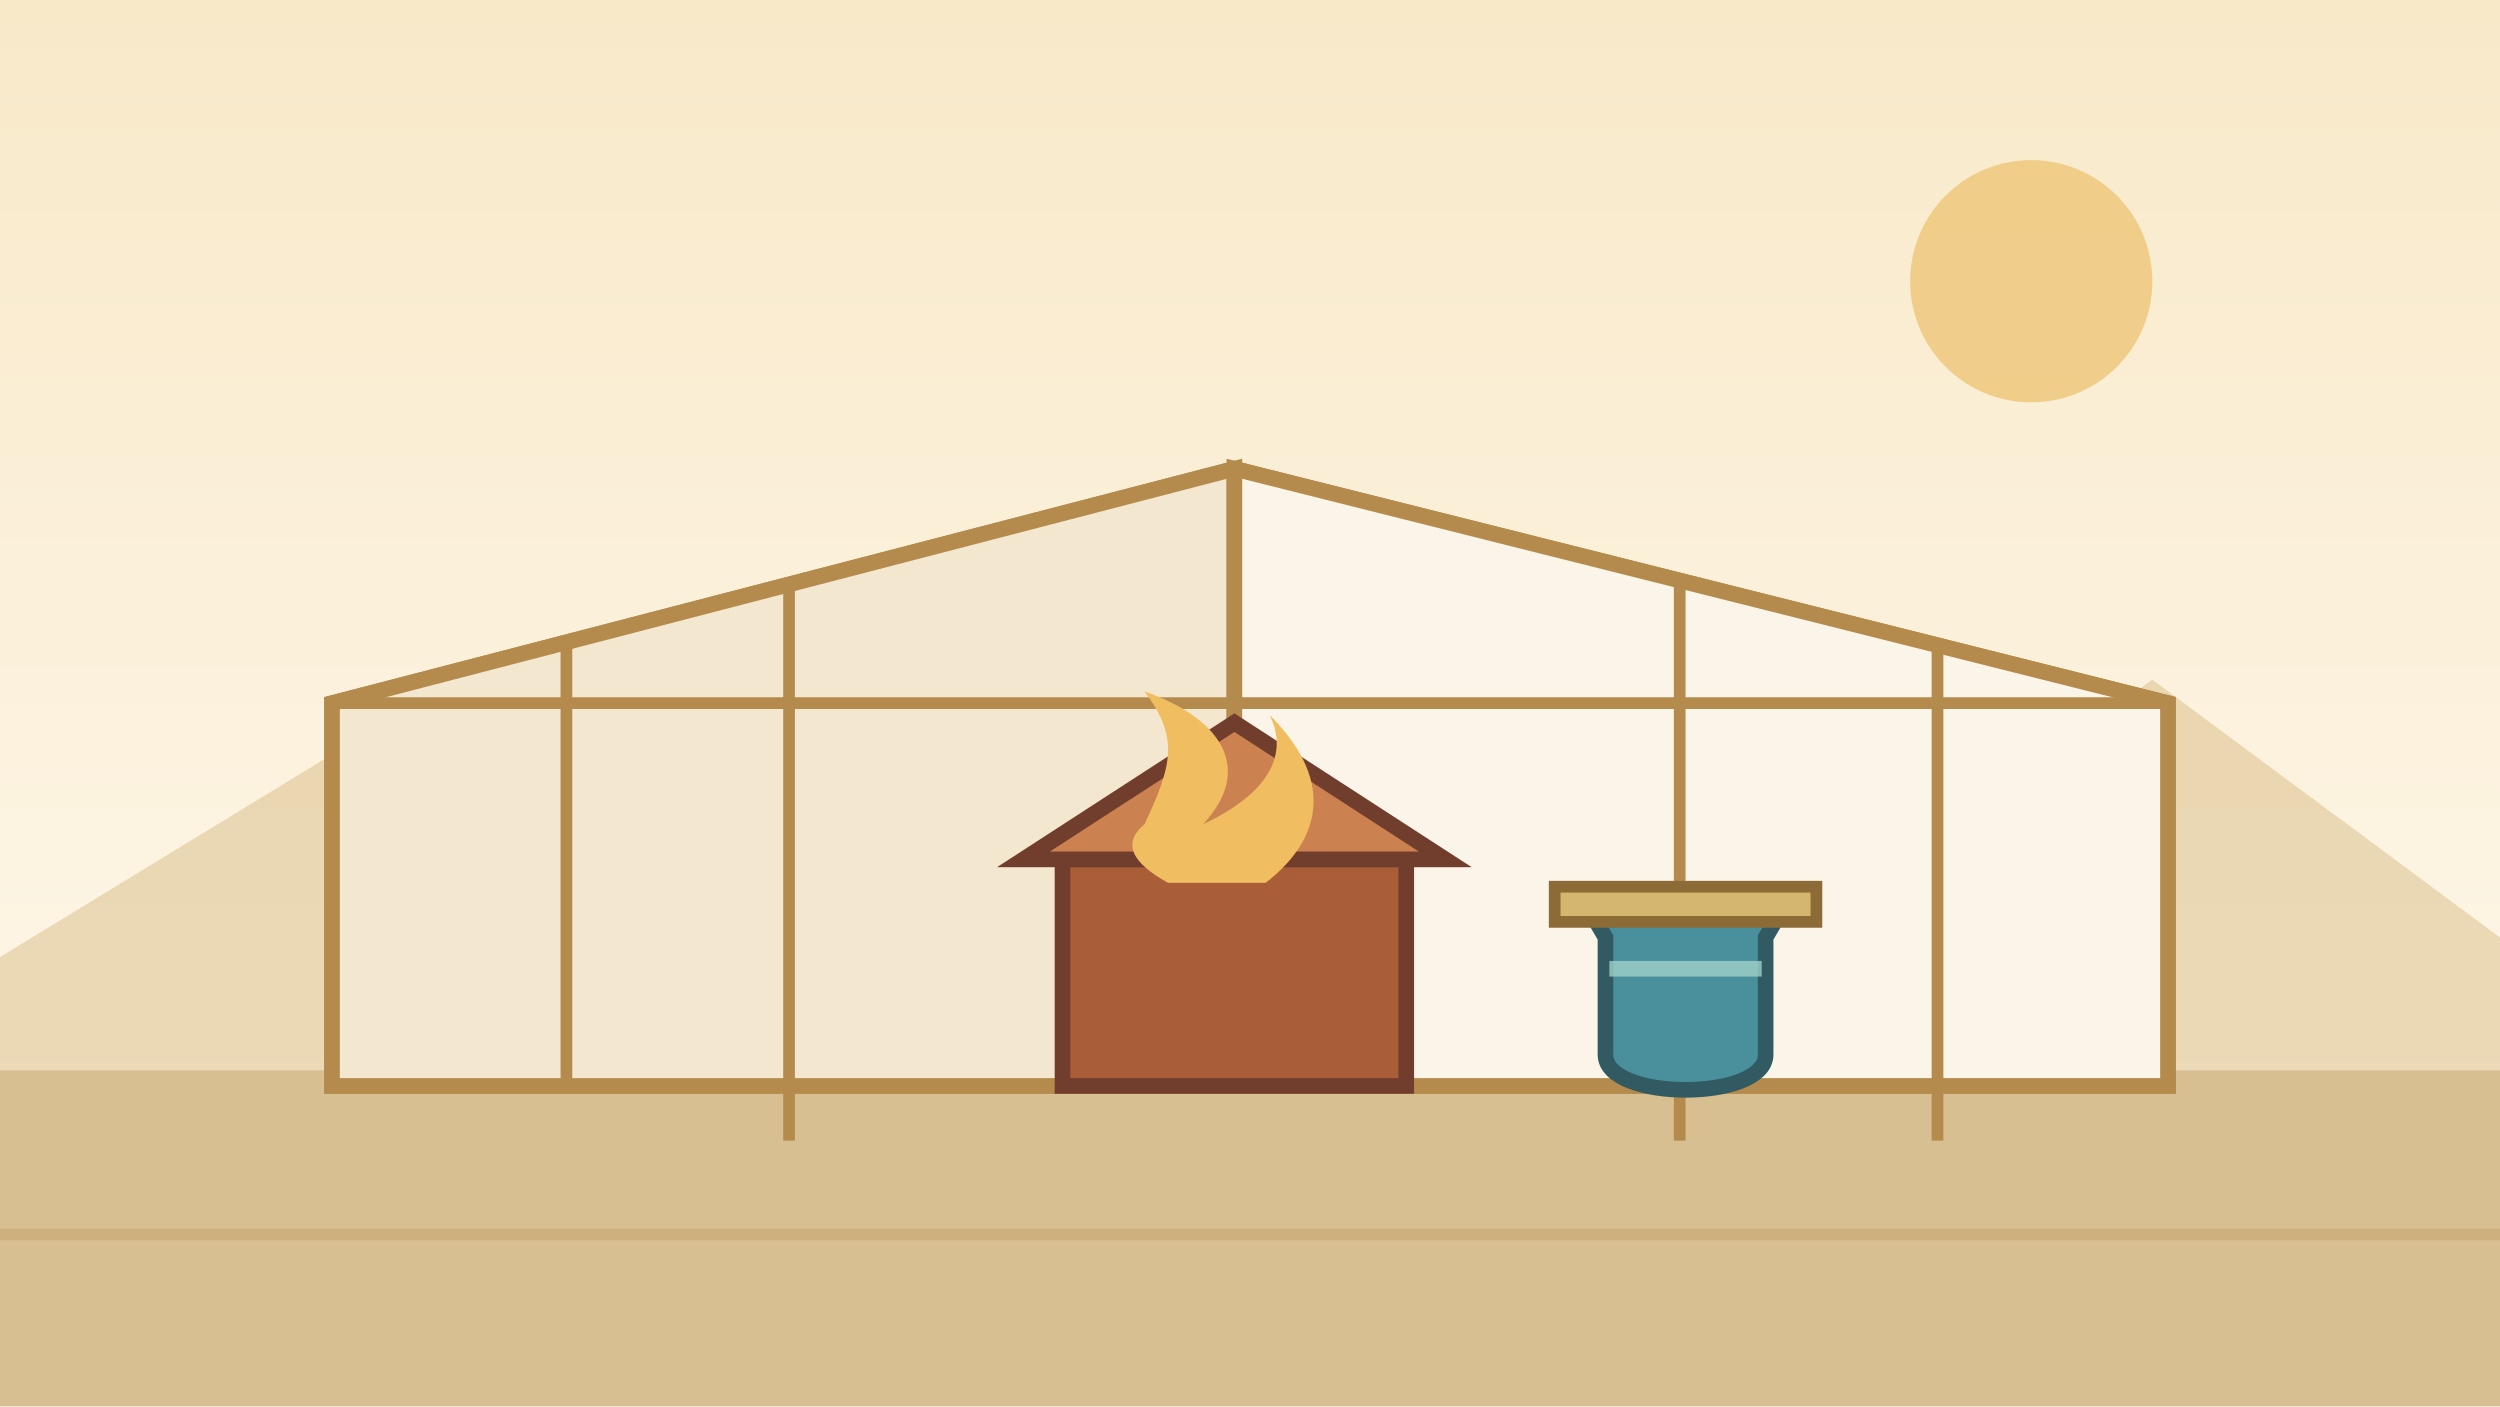
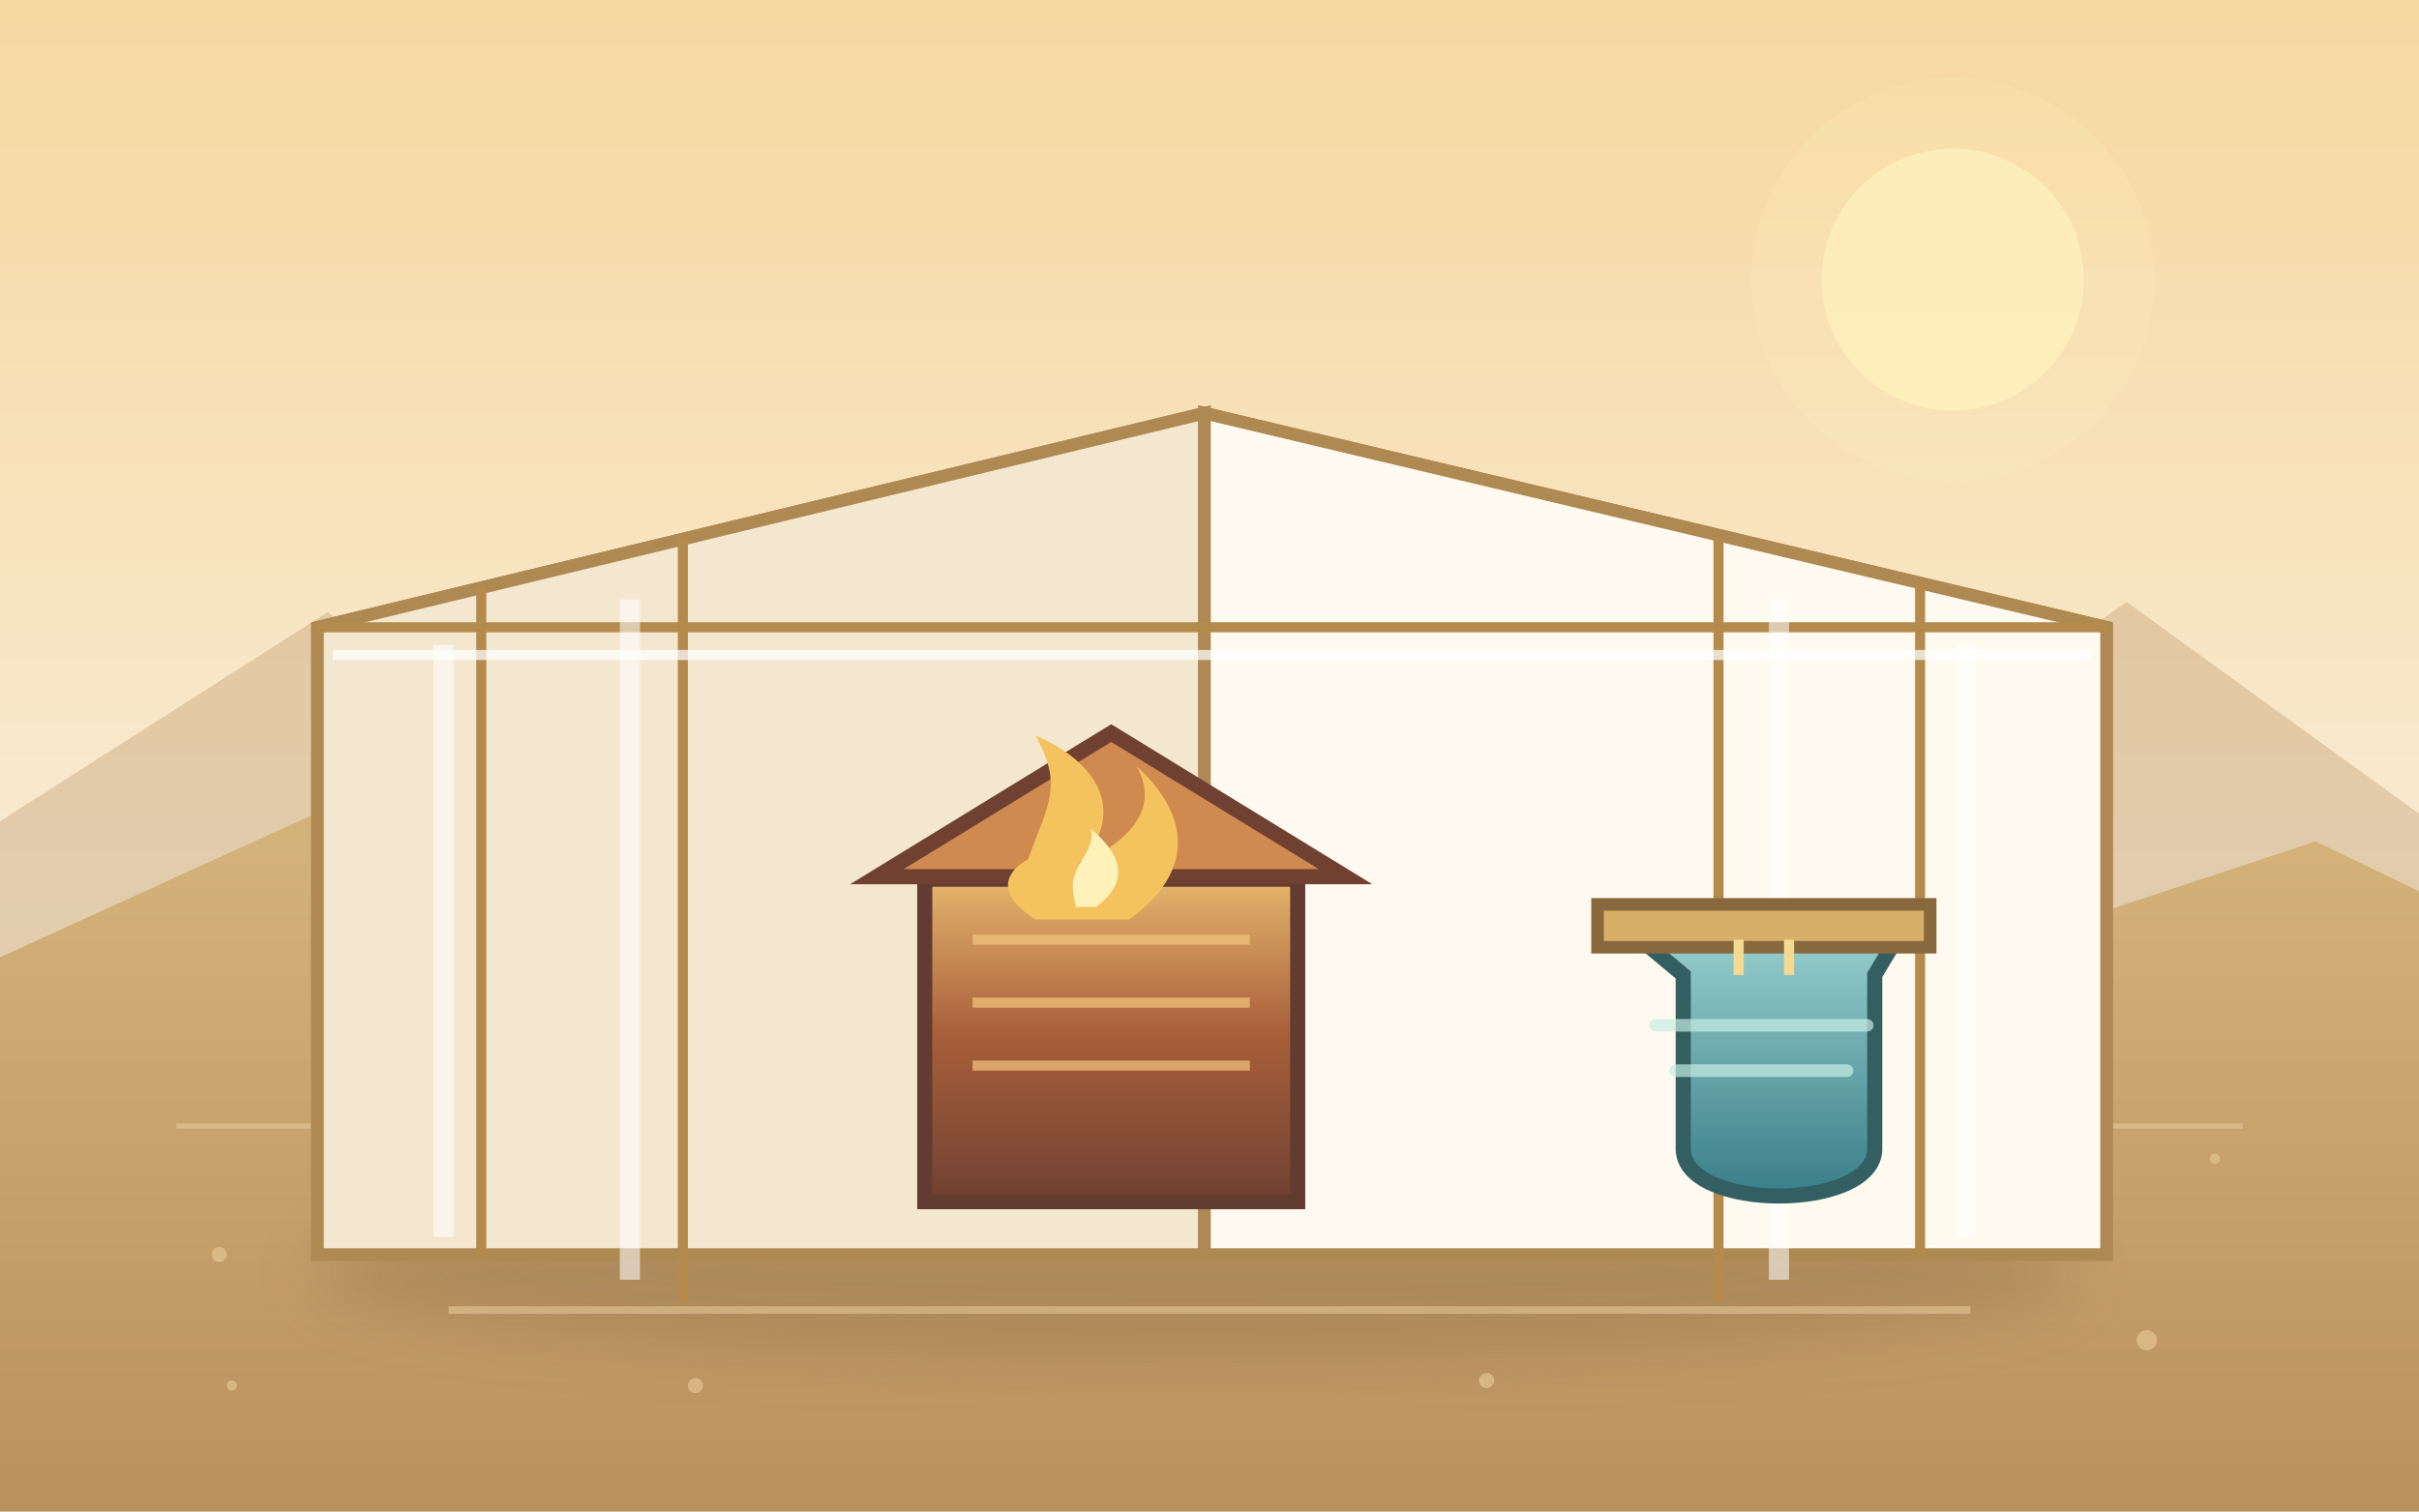
- <svg xmlns="http://www.w3.org/2000/svg" viewBox="0 0 640 360" role="img" aria-labelledby="title desc">
+ <svg xmlns="http://www.w3.org/2000/svg" viewBox="0 0 960 600" role="img" aria-labelledby="title desc">
  <defs>
    <linearGradient id="sky" x2="0" y2="1">
-       <stop stop-color="#f8e9c9" />
-       <stop offset="1" stop-color="#fffaf0" />
+       <stop stop-color="#f6d8a0" />
+       <stop offset=".58" stop-color="#f9ead0" />
+       <stop offset="1" stop-color="#fff5df" />
+     </linearGradient>
+     <linearGradient id="sand" x2="0" y2="1">
+       <stop stop-color="#d7b77d" />
+       <stop offset="1" stop-color="#b9915c" />
    </linearGradient>
    <linearGradient id="linen" x2="0" y2="1">
      <stop stop-color="#fffdf7" />
-       <stop offset="1" stop-color="#e7d8b8" />
+       <stop offset="1" stop-color="#e7d9bd" />
    </linearGradient>
+     <linearGradient id="bronze" x2="0" y2="1">
+       <stop stop-color="#e5b56d" />
+       <stop offset=".48" stop-color="#a95f3a" />
+       <stop offset="1" stop-color="#704132" />
+     </linearGradient>
+     <linearGradient id="water" x2="0" y2="1">
+       <stop stop-color="#9bd1cf" />
+       <stop offset="1" stop-color="#397e88" />
+     </linearGradient>
+     <filter id="shadow" x="-.3" y="-.3" width="1.6" height="1.8">
+       <feGaussianBlur stdDeviation="12" />
+     </filter>
  </defs>
-   <rect width="640" height="360" fill="url(#sky)" />
-   <circle cx="520" cy="72" r="31" fill="#edc578" opacity=".8" />
-   <path d="M0 245 118 173l97 69 121-92 115 96 100-72 89 66v48H0Z" fill="#d5b67c" opacity=".45" />
-   <path d="M0 274h640v86H0Z" fill="#d8bf91" />
-   <path d="M85 180 316 120l239 60v98H85Z" fill="url(#linen)" stroke="#b48b4d" stroke-width="4" />
-   <path d="m85 180 231-60v158H85Z" fill="#f3e7d0" stroke="#b48b4d" stroke-width="4" />
-   <path d="m316 120 239 60v98H316Z" fill="#fbf5e9" stroke="#b48b4d" stroke-width="4" />
-   <path d="M85 180h470M145 164v114m57-129v143m228-143v143m66-127v127" fill="none" stroke="#b48b4d" stroke-width="3" />
-   <path d="M272 220h88v58h-88z" fill="#a95e38" stroke="#713d2d" stroke-width="4" />
-   <path d="m262 220 54-35 54 35Z" fill="#cb8150" stroke="#713d2d" stroke-width="4" />
-   <path d="M293 211c7-15 9-22 0-34 20 7 28 20 15 34 17-8 22-18 17-28 18 18 12 33-1 43h-25c-9-5-12-10-6-15Z" fill="#f1bd61" />
-   <path d="M404 228h55l-7 12v30c0 12-41 12-41 0v-30Z" fill="#4a8f9c" stroke="#315a63" stroke-width="4" />
-   <path d="M398 227h67v9h-67z" fill="#d5b66e" stroke="#8c6b36" stroke-width="3" />
-   <path d="M412 248h39" stroke="#9fd0c8" stroke-width="4" opacity=".8" />
-   <path d="M0 316h640" stroke="#c6a66f" stroke-width="3" opacity=".6" />
+   <rect width="960" height="600" fill="url(#sky)" />
+   <circle cx="775" cy="111" r="52" fill="#fff0bd" opacity=".8" />
+   <circle cx="775" cy="111" r="80" fill="#fff0bd" opacity=".16" />
+   <path d="m0 326 130-83 102 73 148-118 135 113 116-89 126 78 87-61 116 84v116H0Z" fill="#bc9b71" opacity=".38" />
+   <path d="m0 380 147-67 116 51 149-66 128 81 140-56 127 48 112-37 141 68v198H0Z" fill="url(#sand)" />
+   <path d="M70 447h820" stroke="#f1dbb2" stroke-width="2" opacity=".38" />
+   <ellipse cx="474" cy="505" rx="350" ry="33" fill="#583d33" opacity=".2" filter="url(#shadow)" />
+   <path d="M126 249 478 164l358 85v249H126Z" fill="url(#linen)" stroke="#ae8952" stroke-width="5" />
+   <path d="m126 249 352-85v334H126Z" fill="#f3e7d0" stroke="#ae8952" stroke-width="5" />
+   <path d="m478 164 358 85v249H478Z" fill="#fffaf0" stroke="#ae8952" stroke-width="5" />
+   <path d="M126 249h710M191 233v265m80-285v304m411-304v304m80-285v265" fill="none" stroke="#b48b4d" stroke-width="4" />
+   <path d="M132 260h698" stroke="#fff" stroke-width="4" opacity=".72" />
+   <path d="M176 256v235m74-253v270m456-270v270m74-252v235" stroke="#fff" stroke-width="8" opacity=".55" />
+   <path d="M367 349h148v128H367Z" fill="url(#bronze)" stroke="#633c31" stroke-width="6" />
+   <path d="m348 348 93-57 93 57Z" fill="#cf8a50" stroke="#704132" stroke-width="6" />
+   <path d="M386 373h110m-110 25h110m-110 25h110" stroke="#f1c47c" stroke-width="4" opacity=".72" />
+   <path d="M408 341c8-22 14-29 3-49 28 12 35 33 17 51 25-11 31-25 23-39 27 25 17 47-3 61h-37c-13-8-15-17-3-24Z" fill="#f4c35d" />
+   <path d="M426 355c-2-12 9-16 7-26 14 12 14 22 2 31h-8Z" fill="#fff1ba" />
+   <path d="M644 367h112l-12 20v69c0 25-76 25-76 0v-69Z" fill="url(#water)" stroke="#345f62" stroke-width="6" />
+   <path d="M634 359h132v17H634Z" fill="#d7af69" stroke="#89683d" stroke-width="5" />
+   <path d="M657 407h84m-76 18h68" stroke="#c6ece3" stroke-width="5" stroke-linecap="round" opacity=".7" />
+   <path d="M690 387v-14m20 14v-14" stroke="#f5d992" stroke-width="4" />
+   <path d="M178 520h604" stroke="#f3d9a8" stroke-width="3" opacity=".45" />
+   <g fill="#e7c894" opacity=".65">
+     <circle cx="87" cy="498" r="3" />
+     <circle cx="852" cy="532" r="4" />
+     <circle cx="276" cy="550" r="3" />
+     <circle cx="879" cy="460" r="2" />
+     <circle cx="92" cy="550" r="2" />
+     <circle cx="590" cy="548" r="3" />
+   </g>
</svg>
